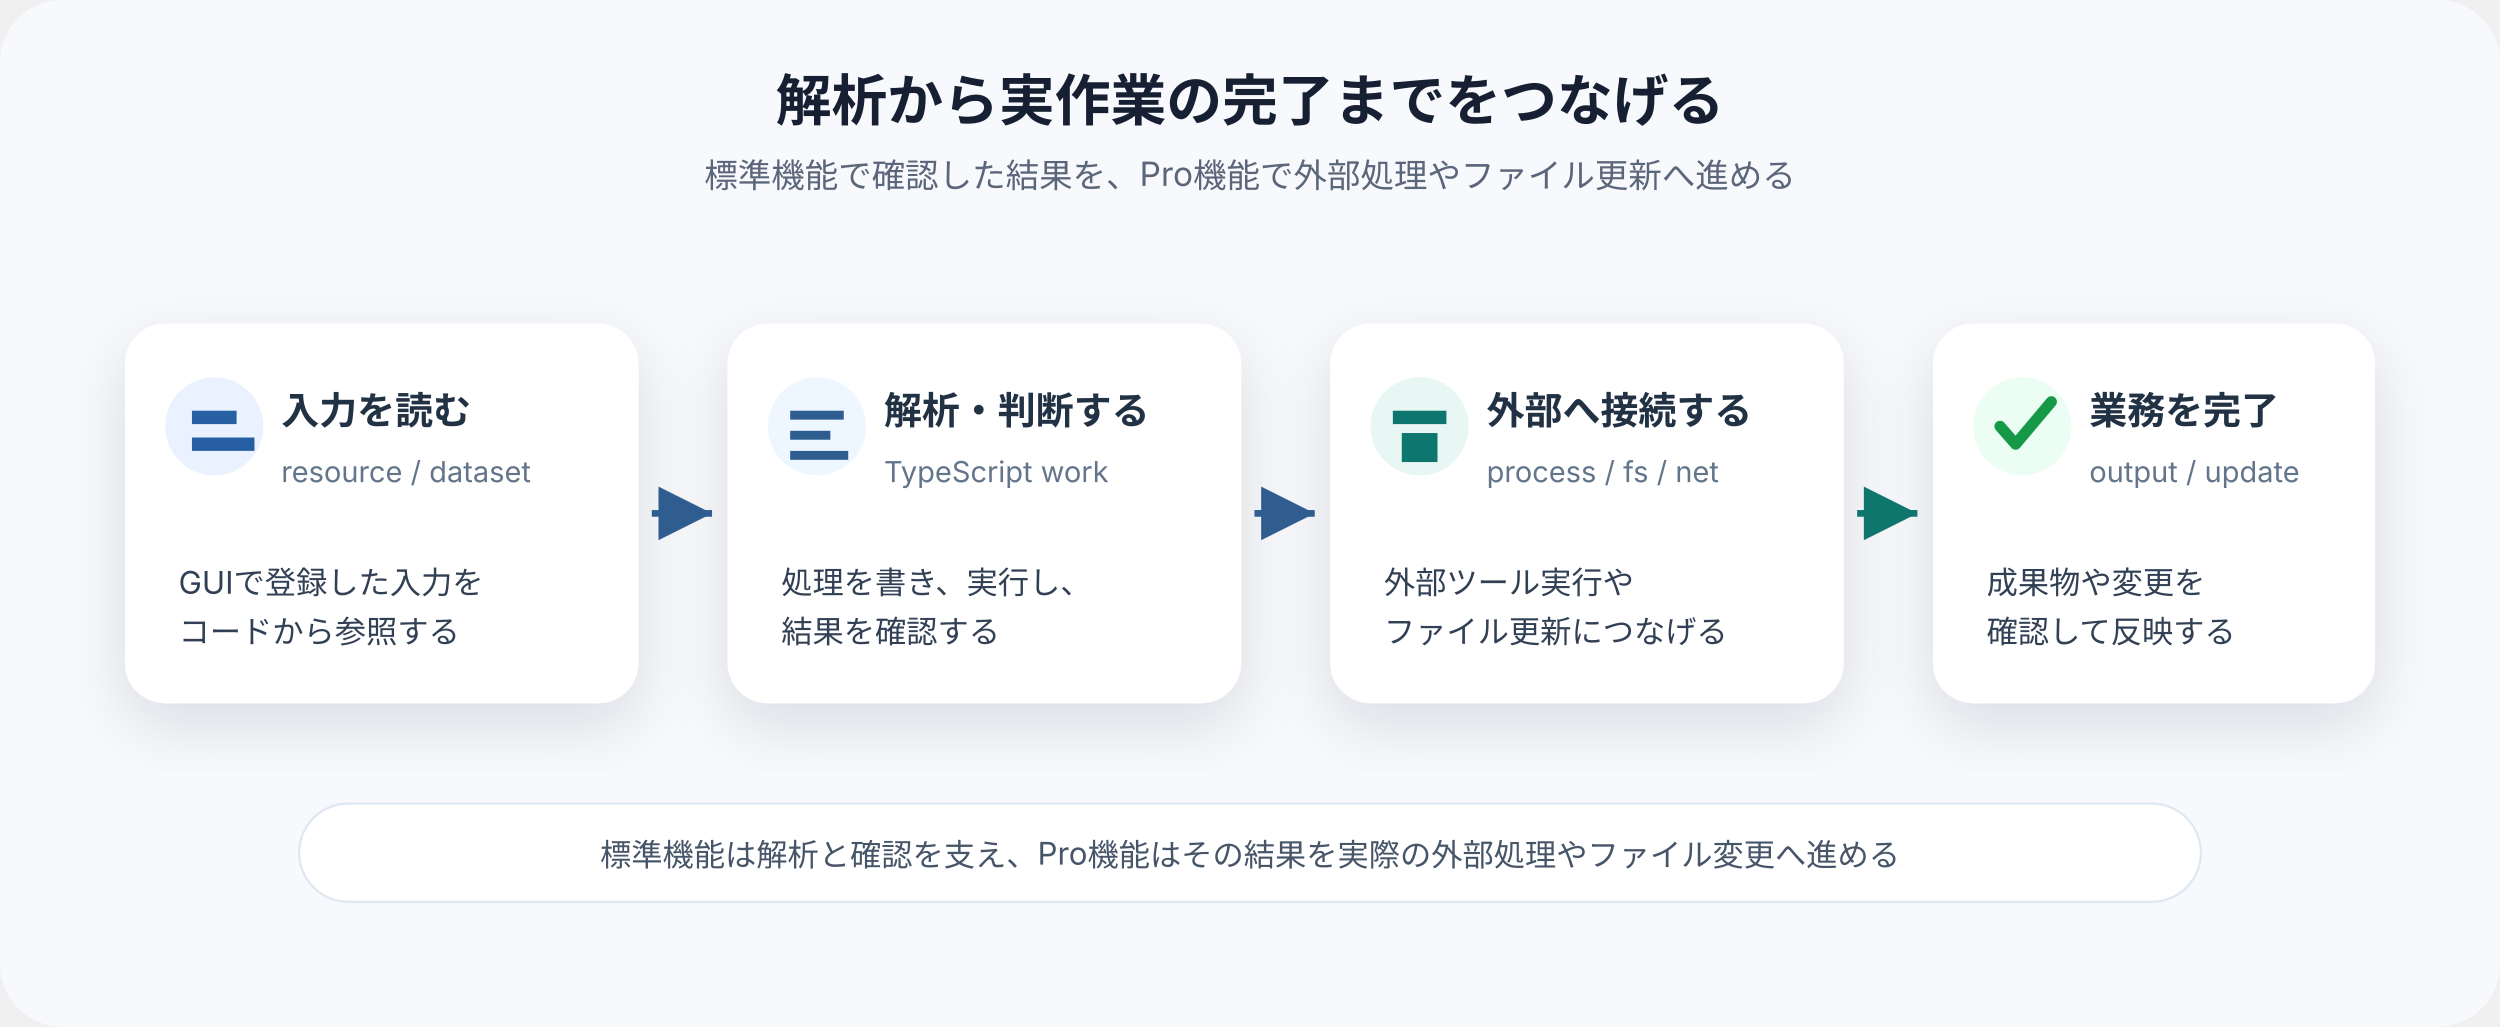
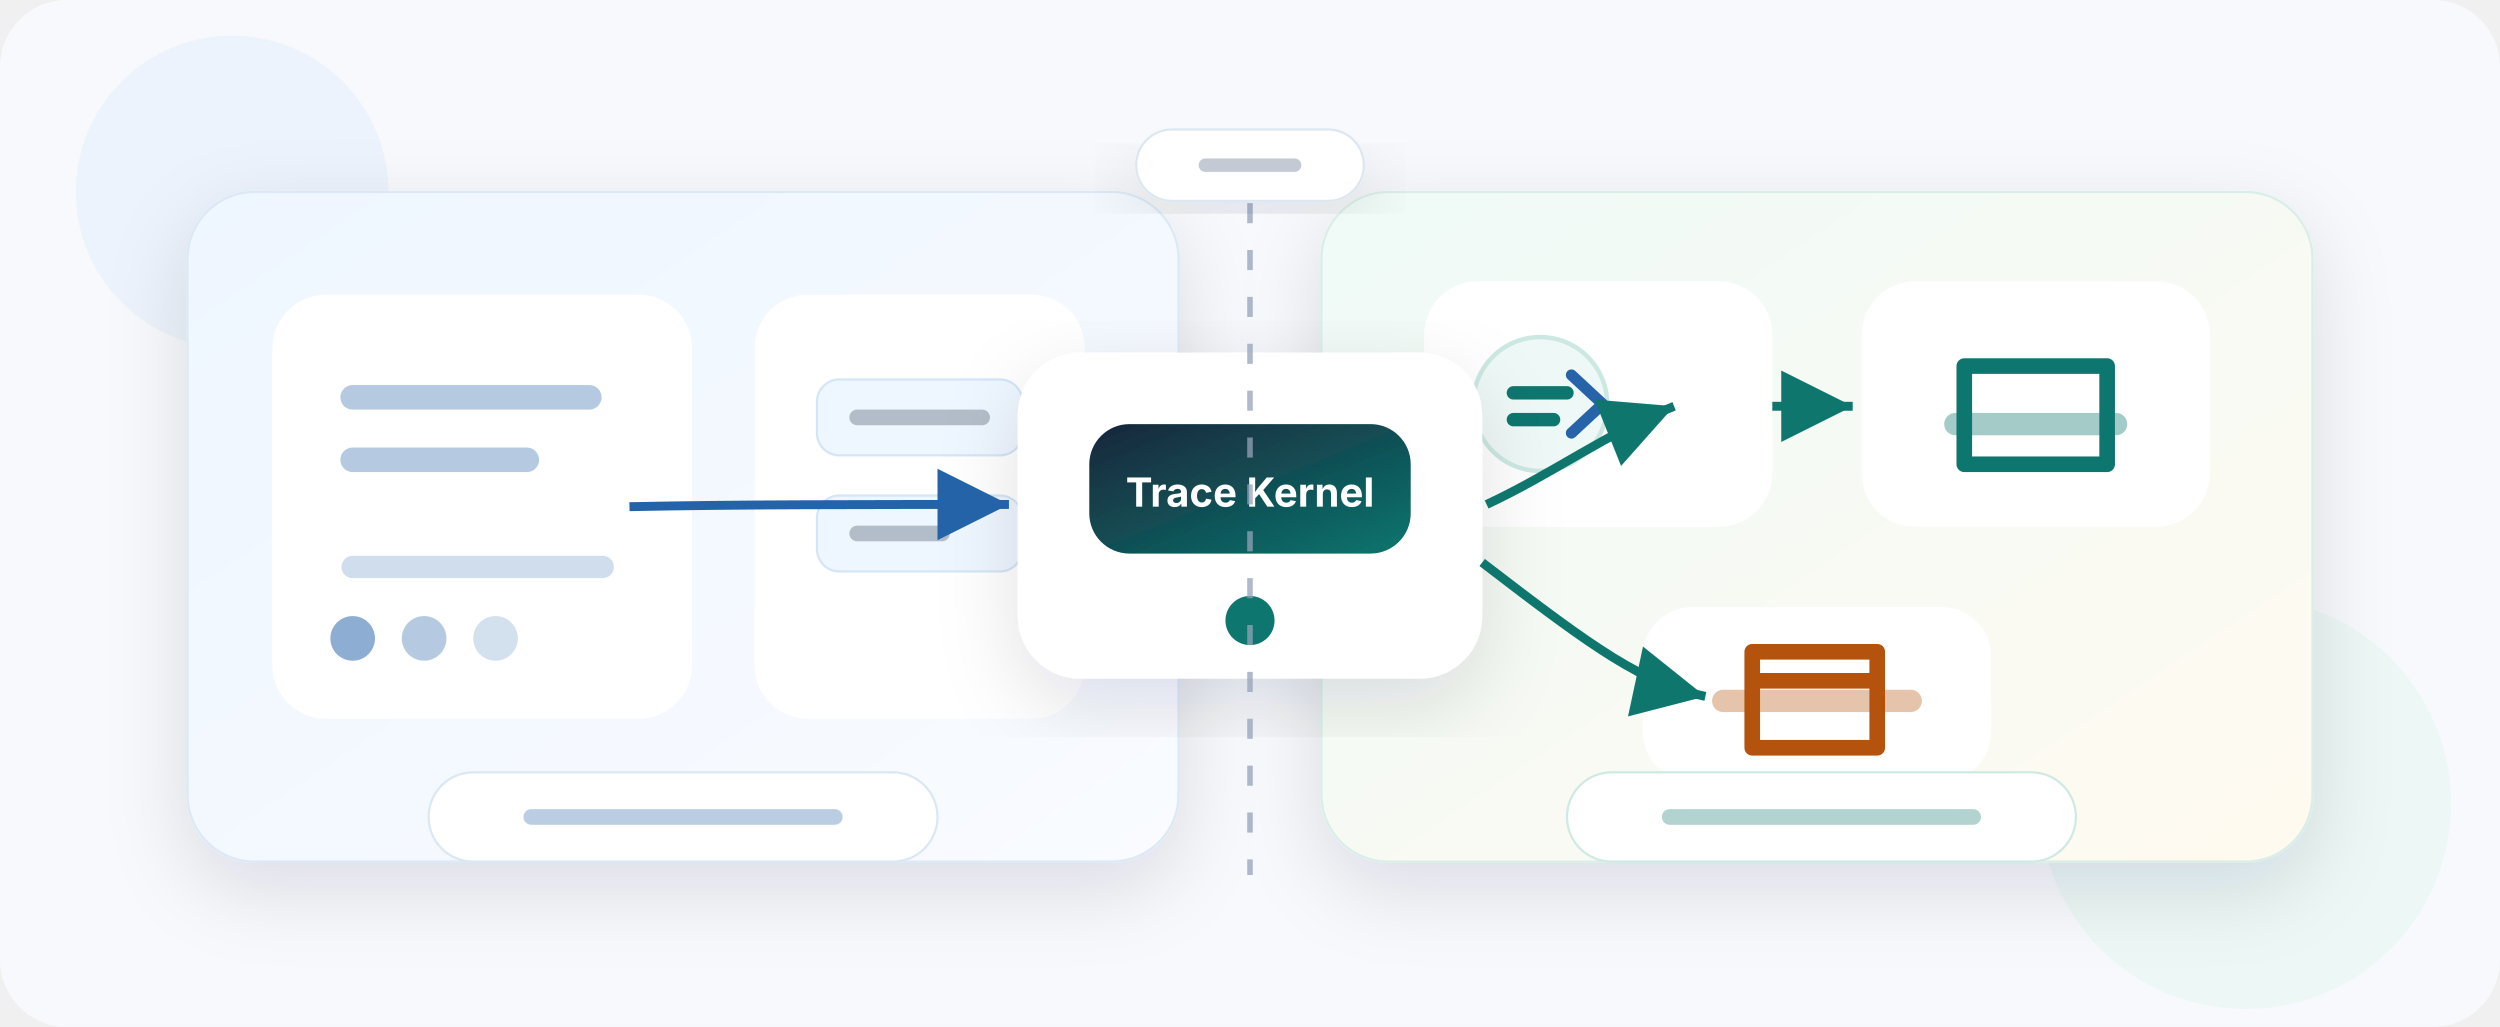
<svg xmlns="http://www.w3.org/2000/svg" width="1120" height="460" viewBox="0 0 1120 460" role="img" aria-labelledby="title desc">
  <defs>
+     <linearGradient id="kernel" x1="0" x2="1" y1="0" y2="1">
+       <stop offset="0%" stop-color="#14263a" />
+       <stop offset="100%" stop-color="#0f766e" />
+     </linearGradient>
+     <linearGradient id="standardPanel" x1="0" x2="1" y1="0" y2="1">
+       <stop offset="0%" stop-color="#eef6ff" />
+       <stop offset="100%" stop-color="#f9fbff" />
+     </linearGradient>
+     <linearGradient id="proPanel" x1="0" x2="1" y1="0" y2="1">
+       <stop offset="0%" stop-color="#effaf7" />
+       <stop offset="100%" stop-color="#fffaf0" />
+     </linearGradient>
    <filter id="shadow" x="-18%" y="-18%" width="136%" height="136%">
-       <feDropShadow dx="0" dy="10" stdDeviation="14" flood-color="#0f172a" flood-opacity="0.12" />
+       <feDropShadow dx="0" dy="12" stdDeviation="18" flood-color="#172033" flood-opacity="0.12" />
    </filter>
-     <marker id="arrow" markerWidth="12" markerHeight="12" refX="10" refY="6" orient="auto">
-       <path d="M2 2 L10 6 L2 10 Z" fill="#2f5d90" />
+     <marker id="arrowBlue" markerWidth="12" markerHeight="12" refX="10" refY="6" orient="auto">
+       <path d="M2 2 L10 6 L2 10 Z" fill="#2563a8" />
    </marker>
-     <marker id="arrowGreen" markerWidth="12" markerHeight="12" refX="10" refY="6" orient="auto">
+     <marker id="arrowTeal" markerWidth="12" markerHeight="12" refX="10" refY="6" orient="auto">
      <path d="M2 2 L10 6 L2 10 Z" fill="#0f766e" />
    </marker>
  </defs>
-   <rect width="1120" height="460" rx="28" fill="#f7f9fc" />
-   <text x="560" y="54" text-anchor="middle" font-family="Inter, system-ui, -apple-system, BlinkMacSystemFont, 'Segoe UI', sans-serif" font-size="25" font-weight="700" fill="#172033">
-     解析から実作業の完了までをつなげる
-   </text>
-   <text x="560" y="84" text-anchor="middle" font-family="Inter, system-ui, -apple-system, BlinkMacSystemFont, 'Segoe UI', sans-serif" font-size="15" fill="#5c667a">
-     標準機能で確認した結果を、Pro機能で外部処理やファイル更新へ進める
-   </text>
+   <rect width="1120" height="460" rx="30" fill="#f7f9fc" />
+   <circle cx="104" cy="86" r="70" fill="#eaf2fb" opacity="0.85" />
+   <circle cx="1006" cy="360" r="92" fill="#eaf7f4" opacity="0.86" />
  <g filter="url(#shadow)">
-     <rect x="56" y="145" width="230" height="170" rx="18" fill="#ffffff" />
-     <circle cx="96" cy="191" r="22" fill="#eaf2ff" />
-     <path d="M86 184 h20 v6 h-20 z M86 196 h28 v6 h-28 z" fill="#2861a3" />
-     <text x="126" y="190" font-family="Inter, system-ui, -apple-system, BlinkMacSystemFont, 'Segoe UI', sans-serif" font-size="17" font-weight="700" fill="#243044">入力を読む</text>
-     <text x="126" y="216" font-family="Inter, system-ui, -apple-system, BlinkMacSystemFont, 'Segoe UI', sans-serif" font-size="13" fill="#64748b">resource / dataset</text>
-     <text x="80" y="266" font-family="Inter, system-ui, -apple-system, BlinkMacSystemFont, 'Segoe UI', sans-serif" font-size="14" fill="#334155">GUIで登録した入力を</text>
-     <text x="80" y="288" font-family="Inter, system-ui, -apple-system, BlinkMacSystemFont, 'Segoe UI', sans-serif" font-size="14" fill="#334155">コードから参照する</text>
+     <rect x="84" y="86" width="444" height="300" rx="30" fill="url(#standardPanel)" stroke="#dce8f5" />
+     <rect x="122" y="132" width="188" height="190" rx="24" fill="#ffffff" />
+     <path d="M158 178 h106 M158 206 h78" stroke="#2563a8" stroke-width="11" stroke-linecap="round" opacity="0.34" />
+     <path d="M158 254 h112" stroke="#2563a8" stroke-width="10" stroke-linecap="round" opacity="0.22" />
+     <circle cx="158" cy="286" r="10" fill="#2563a8" opacity="0.52" />
+     <circle cx="190" cy="286" r="10" fill="#2563a8" opacity="0.34" />
+     <circle cx="222" cy="286" r="10" fill="#2563a8" opacity="0.2" />
+     <rect x="338" y="132" width="148" height="190" rx="24" fill="#ffffff" />
+     <rect x="366" y="170" width="92" height="34" rx="10" fill="#eef6ff" stroke="#d4e5f7" />
+     <rect x="366" y="222" width="92" height="34" rx="10" fill="#eef6ff" stroke="#d4e5f7" />
+     <path d="M384 187 h56 M384 239 h38" stroke="#334155" stroke-width="7" stroke-linecap="round" opacity="0.32" />
  </g>
  <g filter="url(#shadow)">
-     <rect x="326" y="145" width="230" height="170" rx="18" fill="#ffffff" />
-     <circle cx="366" cy="191" r="22" fill="#eef6ff" />
-     <path d="M354 184 h24 v4 h-24 z M354 193 h18 v4 h-18 z M354 202 h26 v4 h-26 z" fill="#2f5d90" />
-     <text x="396" y="190" font-family="Inter, system-ui, -apple-system, BlinkMacSystemFont, 'Segoe UI', sans-serif" font-size="17" font-weight="700" fill="#243044">解析・判断する</text>
-     <text x="396" y="216" font-family="Inter, system-ui, -apple-system, BlinkMacSystemFont, 'Segoe UI', sans-serif" font-size="13" fill="#64748b">TypeScript work</text>
-     <text x="350" y="266" font-family="Inter, system-ui, -apple-system, BlinkMacSystemFont, 'Segoe UI', sans-serif" font-size="14" fill="#334155">処理を書き、実行し、</text>
-     <text x="350" y="288" font-family="Inter, system-ui, -apple-system, BlinkMacSystemFont, 'Segoe UI', sans-serif" font-size="14" fill="#334155">結果を確認する</text>
+     <rect x="592" y="86" width="444" height="300" rx="30" fill="url(#proPanel)" stroke="#d9eee7" />
+     <rect x="638" y="126" width="156" height="110" rx="24" fill="#ffffff" />
+     <circle cx="690" cy="181" r="30" fill="#eef8f6" stroke="#cce8e2" stroke-width="2" />
+     <path d="M678 176 h24 M678 188 h18" stroke="#0f766e" stroke-width="6" stroke-linecap="round" />
+     <path d="M704 168 l14 13 -14 13" fill="none" stroke="#2563a8" stroke-width="5" stroke-linecap="round" stroke-linejoin="round" />
+     <rect x="834" y="126" width="156" height="110" rx="24" fill="#ffffff" />
+     <path d="M876 190 h72" stroke="#0f766e" stroke-width="10" stroke-linecap="round" opacity="0.38" />
+     <path d="M880 164 h64 v44 h-64 z" fill="none" stroke="#0f766e" stroke-width="7" stroke-linejoin="round" />
+     <rect x="736" y="272" width="156" height="78" rx="22" fill="#ffffff" />
+     <path d="M772 314 h84" stroke="#b45309" stroke-width="10" stroke-linecap="round" opacity="0.34" />
+     <path d="M785 292 h56 v43 h-56 z" fill="none" stroke="#b45309" stroke-width="7" stroke-linejoin="round" />
+     <path d="M785 305 h56" stroke="#b45309" stroke-width="7" />
  </g>
  <g filter="url(#shadow)">
-     <rect x="596" y="145" width="230" height="170" rx="18" fill="#ffffff" />
-     <circle cx="636" cy="191" r="22" fill="#e8f7f4" />
-     <path d="M624 184 h24 v6 h-24 z M628 194 h16 v13 h-16 z" fill="#0f766e" />
-     <text x="666" y="190" font-family="Inter, system-ui, -apple-system, BlinkMacSystemFont, 'Segoe UI', sans-serif" font-size="17" font-weight="700" fill="#243044">外部へ接続する</text>
-     <text x="666" y="216" font-family="Inter, system-ui, -apple-system, BlinkMacSystemFont, 'Segoe UI', sans-serif" font-size="13" fill="#64748b">process / fs / net</text>
-     <text x="620" y="266" font-family="Inter, system-ui, -apple-system, BlinkMacSystemFont, 'Segoe UI', sans-serif" font-size="14" fill="#334155">外部ツール実行や</text>
-     <text x="620" y="288" font-family="Inter, system-ui, -apple-system, BlinkMacSystemFont, 'Segoe UI', sans-serif" font-size="14" fill="#334155">ファイル更新につなげる</text>
+     <rect x="456" y="158" width="208" height="146" rx="28" fill="#ffffff" />
+     <rect x="488" y="190" width="144" height="58" rx="18" fill="url(#kernel)" />
+     <text x="560" y="227" text-anchor="middle" font-family="Inter, system-ui, -apple-system, BlinkMacSystemFont, 'Segoe UI', sans-serif" font-size="18" font-weight="700" fill="#ffffff">Trace Kernel</text>
+     <circle cx="560" cy="278" r="11" fill="#0f766e" />
  </g>
-   <g filter="url(#shadow)">
-     <rect x="866" y="145" width="198" height="170" rx="18" fill="#ffffff" />
-     <circle cx="906" cy="191" r="22" fill="#ecfdf3" />
-     <path d="M896 191 l7 8 l16 -19" fill="none" stroke="#159947" stroke-width="5" stroke-linecap="round" stroke-linejoin="round" />
-     <text x="936" y="190" font-family="Inter, system-ui, -apple-system, BlinkMacSystemFont, 'Segoe UI', sans-serif" font-size="17" font-weight="700" fill="#243044">業務を完了</text>
-     <text x="936" y="216" font-family="Inter, system-ui, -apple-system, BlinkMacSystemFont, 'Segoe UI', sans-serif" font-size="13" fill="#64748b">output / update</text>
-     <text x="890" y="266" font-family="Inter, system-ui, -apple-system, BlinkMacSystemFont, 'Segoe UI', sans-serif" font-size="14" fill="#334155">成果物や変更を</text>
-     <text x="890" y="288" font-family="Inter, system-ui, -apple-system, BlinkMacSystemFont, 'Segoe UI', sans-serif" font-size="14" fill="#334155">確認して反映する</text>
+   <path d="M282 227 C330 226 386 226 452 226" stroke="#2563a8" stroke-width="4" fill="none" marker-end="url(#arrowBlue)" />
+   <path d="M666 226 C696 212 720 194 750 182" stroke="#0f766e" stroke-width="4" fill="none" marker-end="url(#arrowTeal)" />
+   <path d="M664 252 C716 292 736 306 764 312" stroke="#0f766e" stroke-width="4" fill="none" marker-end="url(#arrowTeal)" />
+   <path d="M794 182 C808 182 820 182 830 182" stroke="#0f766e" stroke-width="4" fill="none" marker-end="url(#arrowTeal)" />
+   <path d="M560 70 V392" stroke="#94a3b8" stroke-width="2.5" stroke-dasharray="9 12" opacity="0.75" />
+   <g transform="translate(509 58)" filter="url(#shadow)">
+     <rect width="102" height="32" rx="16" fill="#ffffff" stroke="#dce7f2" />
+     <path d="M31 16 h40" stroke="#64748b" stroke-width="6" stroke-linecap="round" opacity="0.38" />
  </g>
-   <path d="M292 230 H319" stroke="#2f5d90" stroke-width="3" marker-end="url(#arrow)" />
-   <path d="M562 230 H589" stroke="#2f5d90" stroke-width="3" marker-end="url(#arrow)" />
-   <path d="M832 230 H859" stroke="#0f766e" stroke-width="3" marker-end="url(#arrowGreen)" />
-   <g transform="translate(134 360)">
-     <rect width="852" height="44" rx="22" fill="#ffffff" stroke="#dfe7f2" />
-     <text x="426" y="28" text-anchor="middle" font-family="Inter, system-ui, -apple-system, BlinkMacSystemFont, 'Segoe UI', sans-serif" font-size="14" fill="#475569">
-       標準機能は解析と確認を支え、Pro機能はその結果を実際の外部処理やファイル変更へ進める
-     </text>
+   <g transform="translate(192 346)">
+     <rect width="228" height="40" rx="20" fill="#ffffff" stroke="#dbe7f4" />
+     <path d="M46 20 h136" stroke="#2563a8" stroke-width="7" stroke-linecap="round" opacity="0.32" />
+   </g>
+   <g transform="translate(702 346)">
+     <rect width="228" height="40" rx="20" fill="#ffffff" stroke="#cfe9e3" />
+     <path d="M46 20 h136" stroke="#0f766e" stroke-width="7" stroke-linecap="round" opacity="0.32" />
  </g>
</svg>
